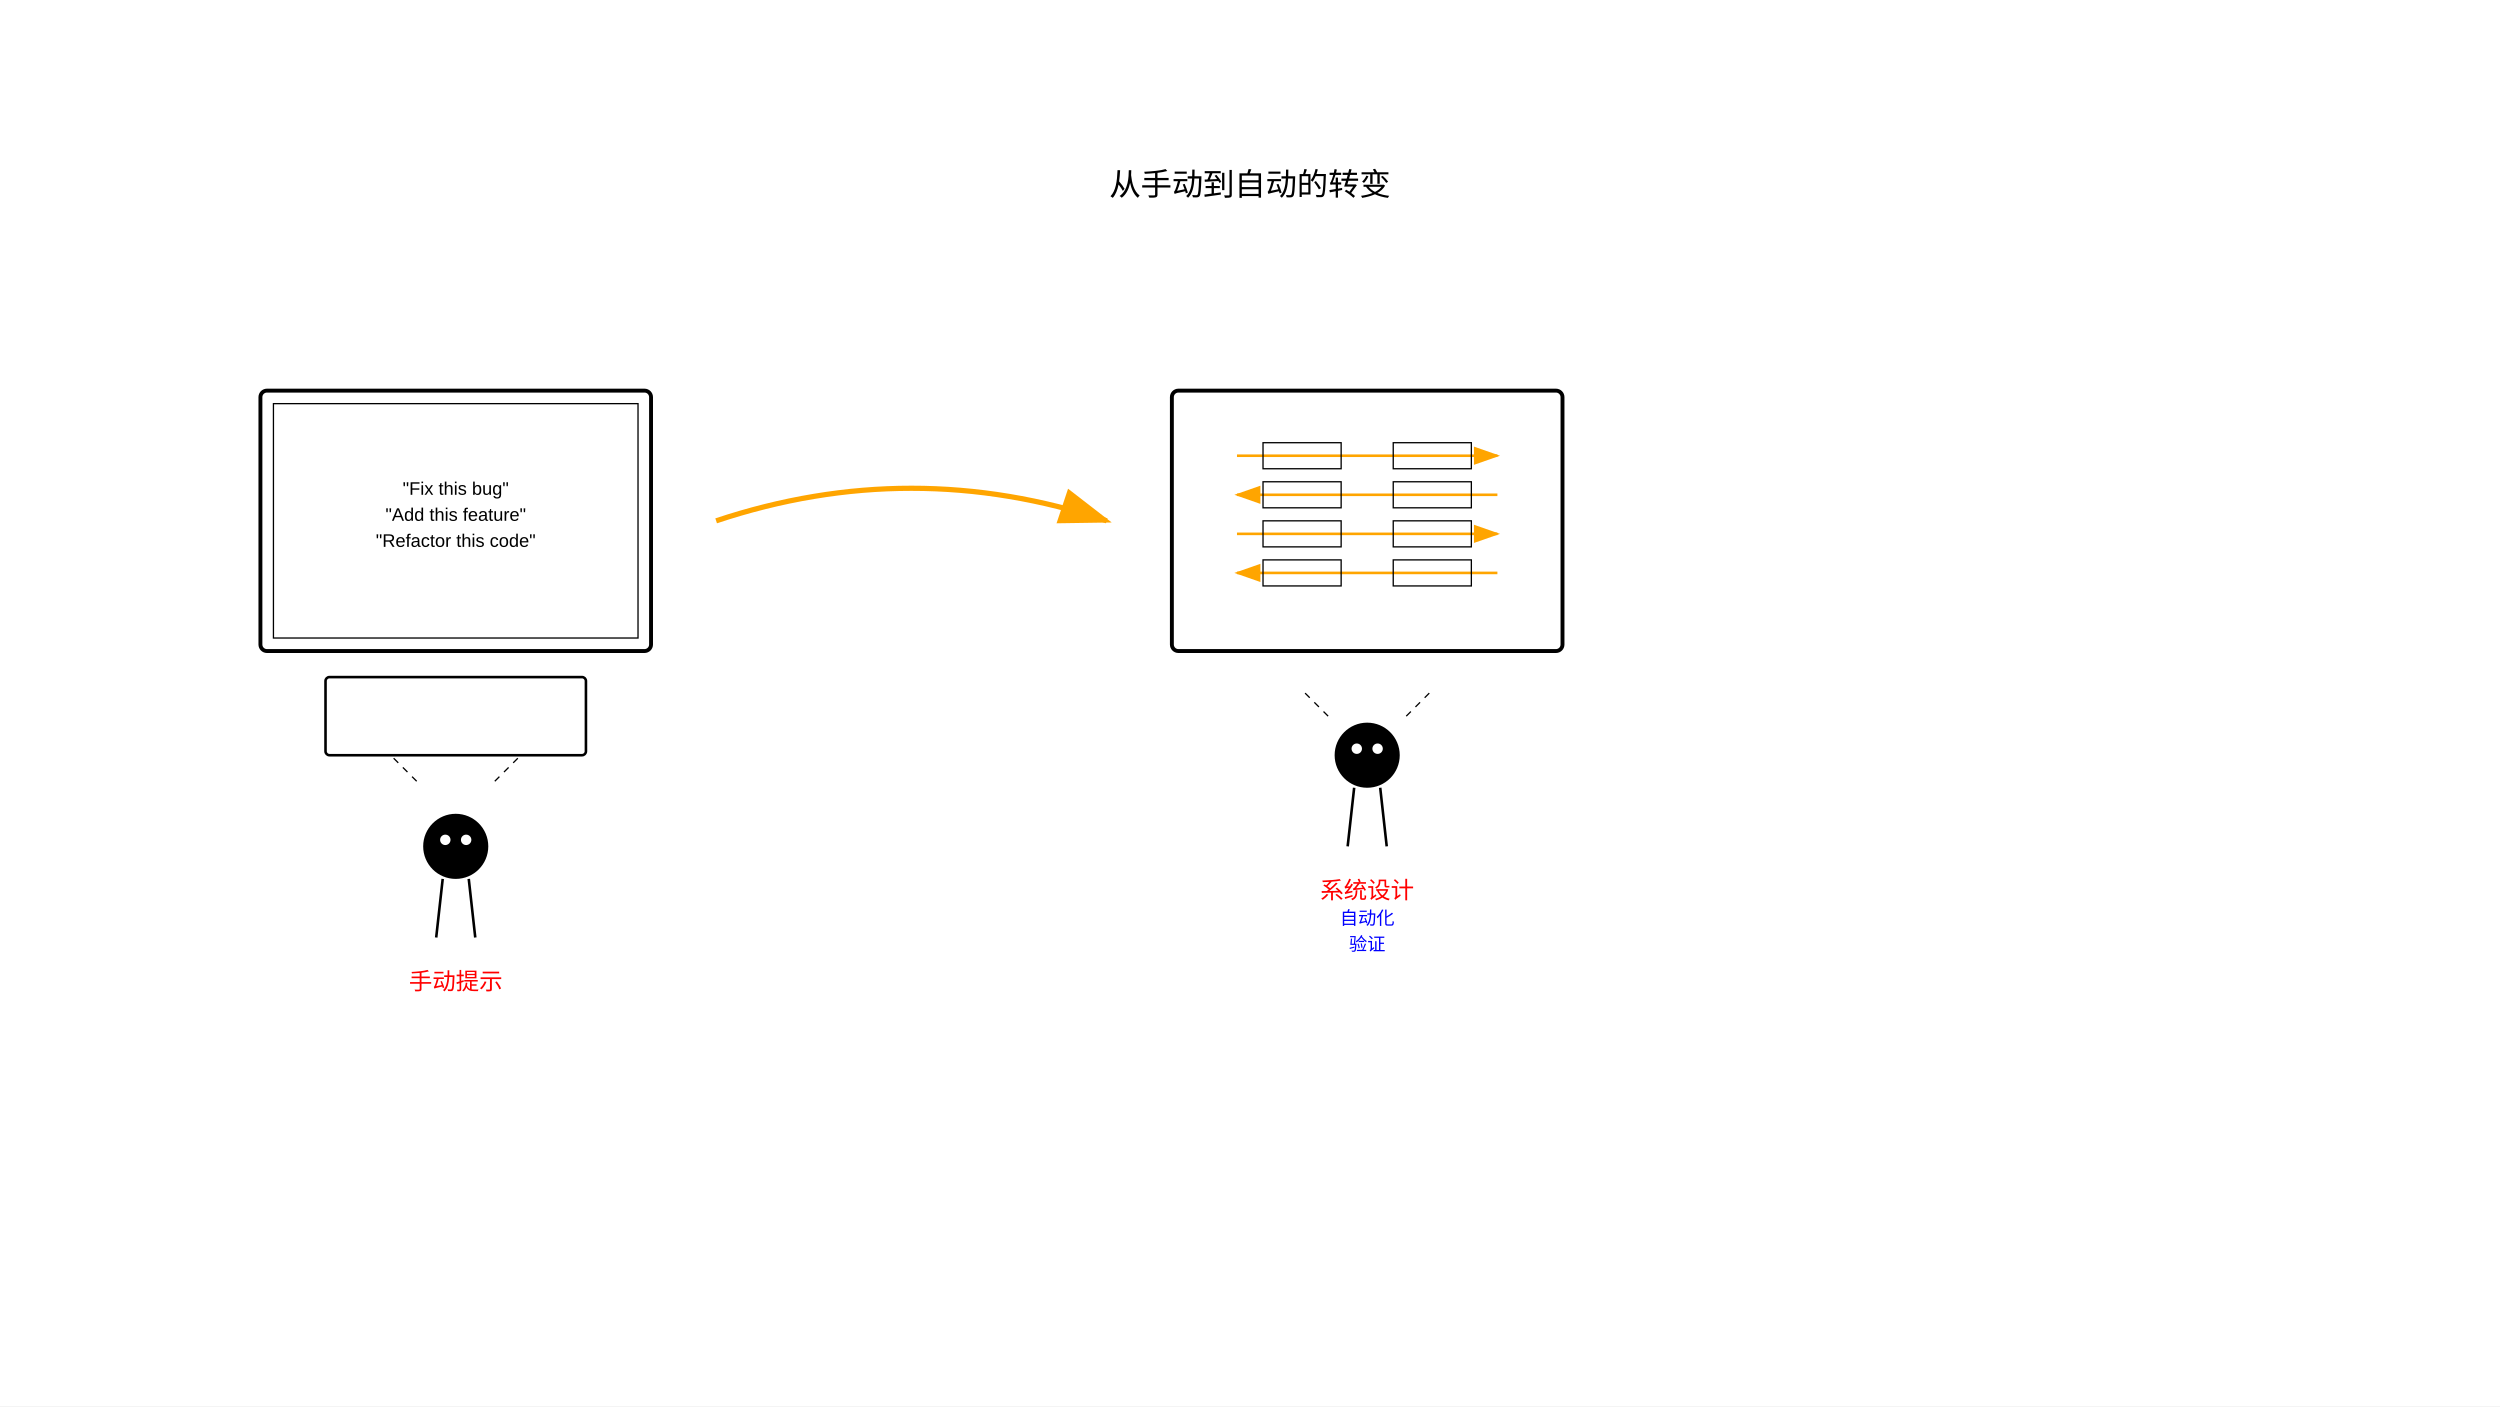
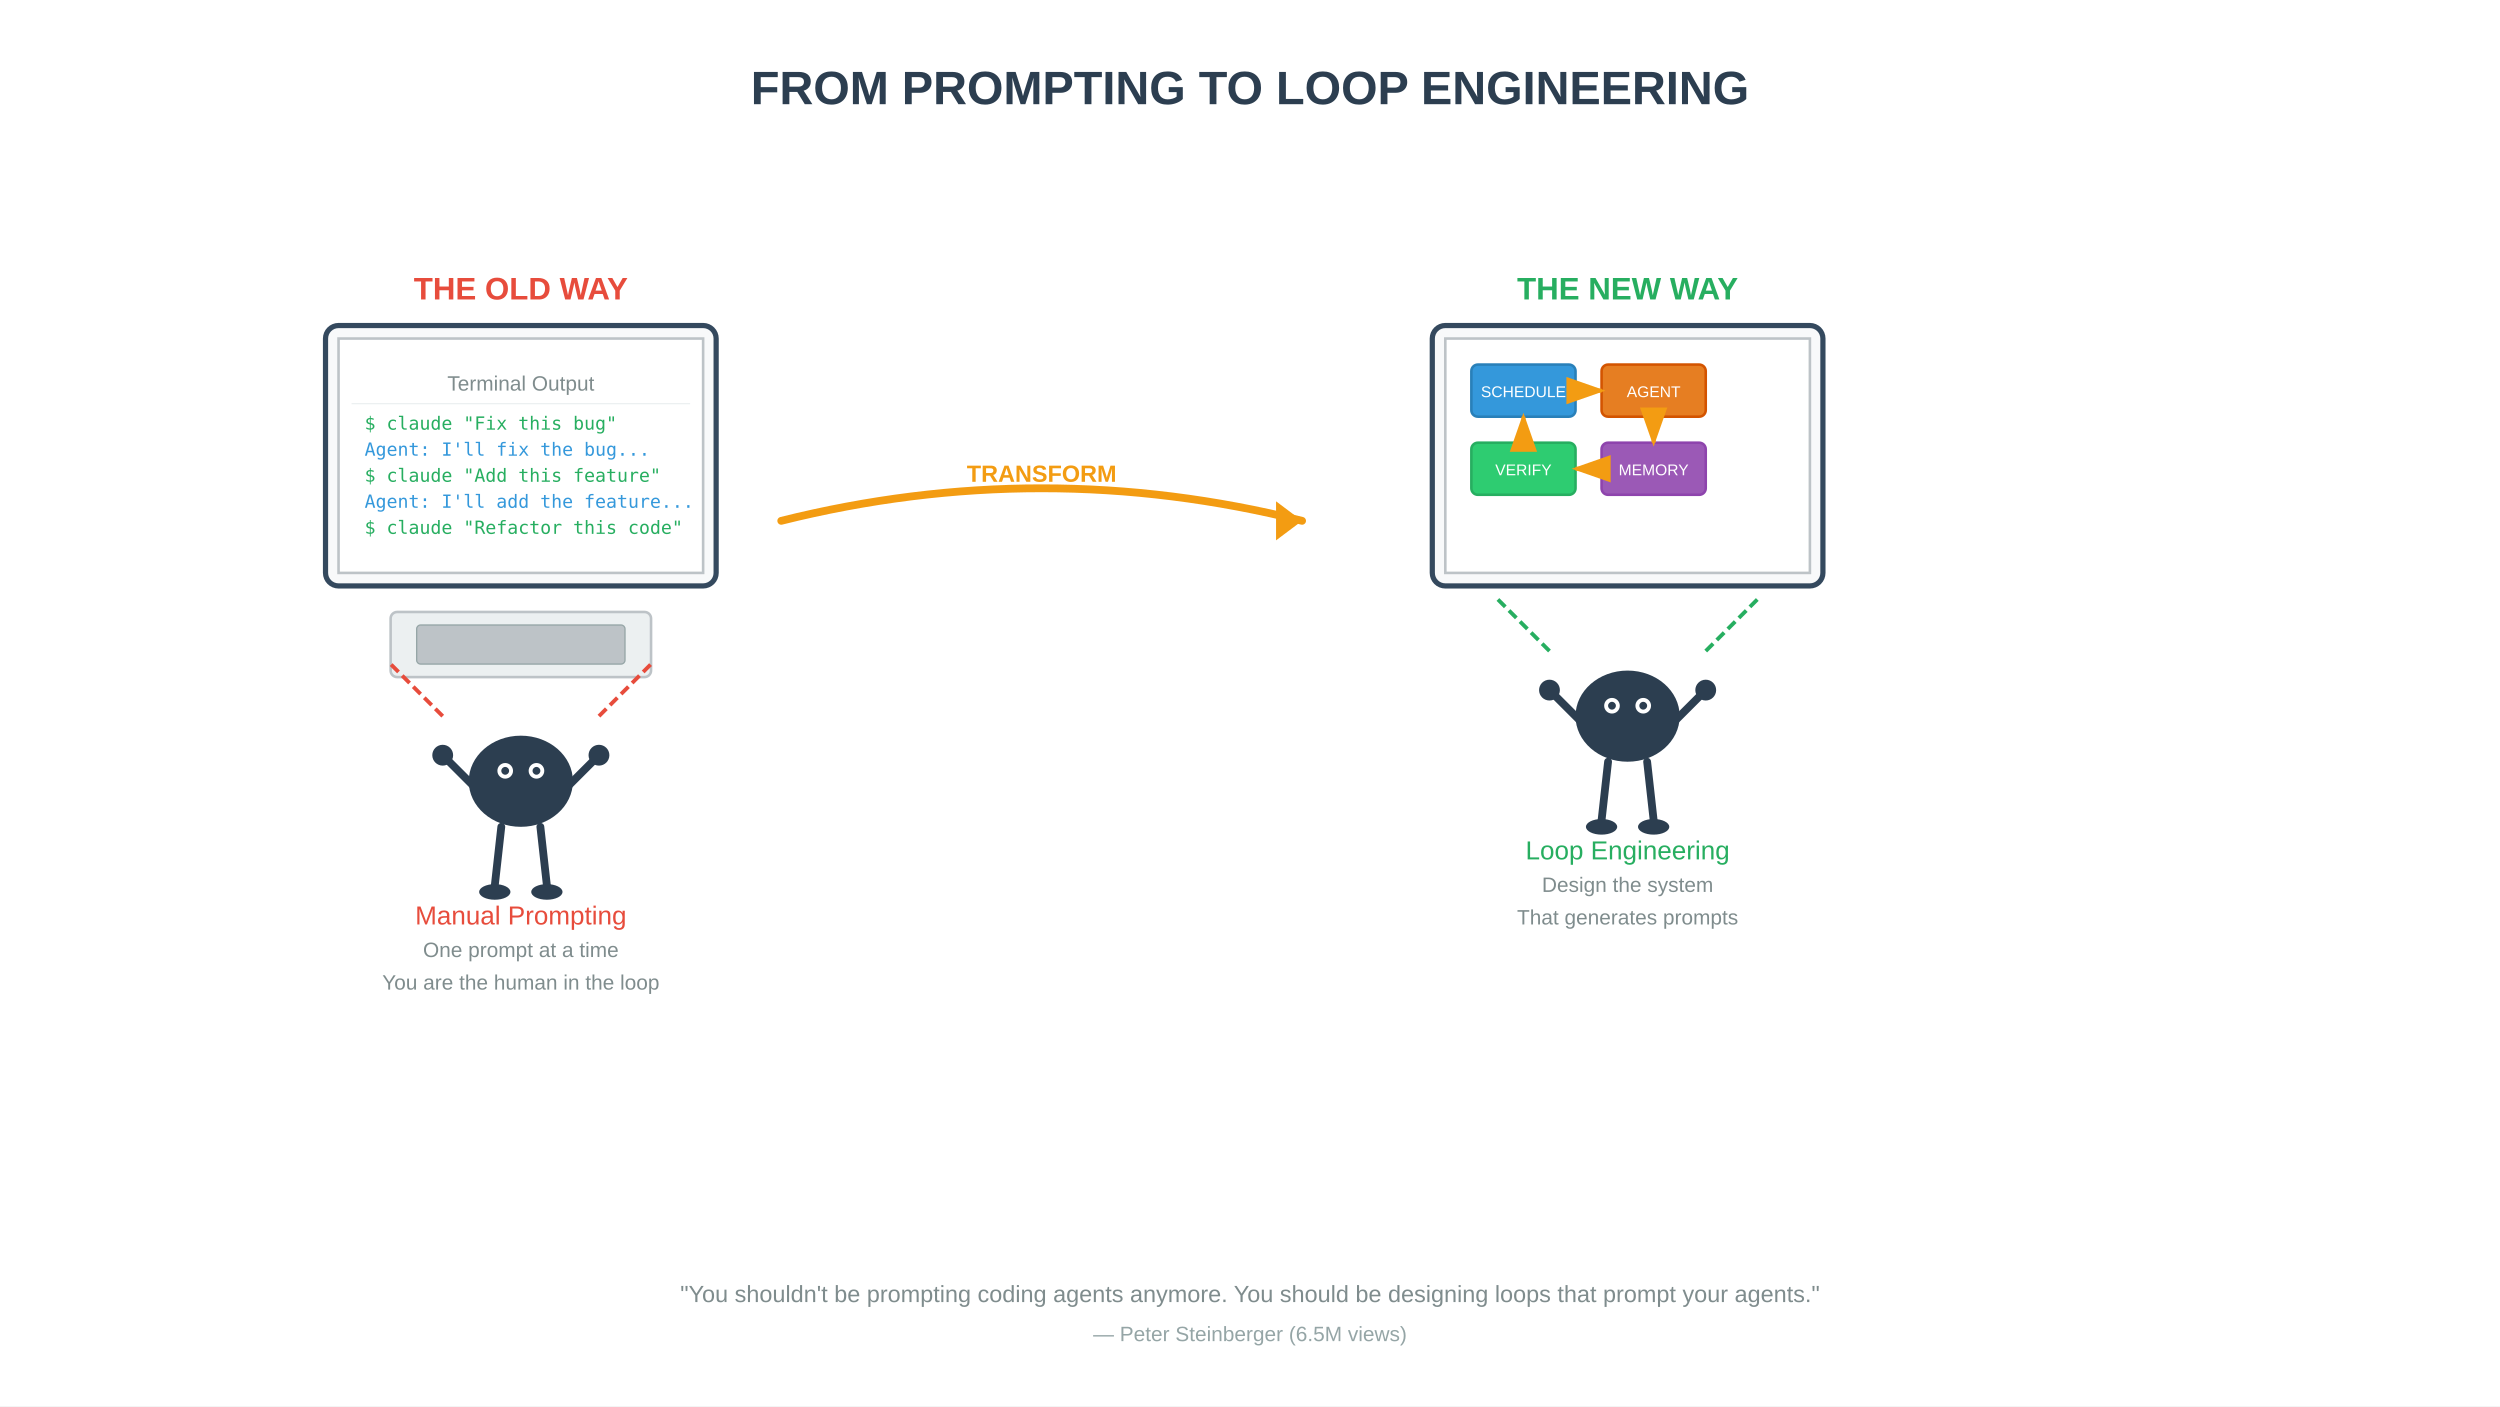
<svg xmlns="http://www.w3.org/2000/svg" viewBox="0 0 1920 1080">
  <rect width="100%" height="100%" fill="white" />
-   <g transform="translate(200, 300)">
-     <rect x="0" y="0" width="300" height="200" fill="none" stroke="black" stroke-width="3" rx="5" />
-     <rect x="10" y="10" width="280" height="180" fill="none" stroke="black" stroke-width="1" />
-     <text x="150" y="80" text-anchor="middle" font-family="Arial" font-size="14" fill="black">"Fix this bug"</text>
-     <text x="150" y="100" text-anchor="middle" font-family="Arial" font-size="14" fill="black">"Add this feature"</text>
-     <text x="150" y="120" text-anchor="middle" font-family="Arial" font-size="14" fill="black">"Refactor this code"</text>
-     <rect x="50" y="220" width="200" height="60" fill="none" stroke="black" stroke-width="2" rx="3" />
-     <circle cx="150" cy="350" r="25" fill="black" />
-     <circle cx="142" cy="345" r="4" fill="white" />
-     <circle cx="158" cy="345" r="4" fill="white" />
-     <line x1="140" y1="375" x2="135" y2="420" stroke="black" stroke-width="2" />
-     <line x1="160" y1="375" x2="165" y2="420" stroke="black" stroke-width="2" />
-     <line x1="120" y1="300" x2="100" y2="280" stroke="black" stroke-width="1" stroke-dasharray="5,5" />
-     <line x1="180" y1="300" x2="200" y2="280" stroke="black" stroke-width="1" stroke-dasharray="5,5" />
-     <text x="150" y="460" text-anchor="middle" font-family="Arial" font-size="18" fill="red">手动提示</text>
+   <text x="960" y="80" text-anchor="middle" font-family="Arial, sans-serif" font-size="36" font-weight="bold" fill="#2c3e50">FROM PROMPTING TO LOOP ENGINEERING</text>
+   <g transform="translate(200, 250)">
+     <text x="200" y="-20" text-anchor="middle" font-family="Arial, sans-serif" font-size="24" font-weight="bold" fill="#e74c3c">THE OLD WAY</text>
+     <rect x="50" y="0" width="300" height="200" fill="#f8f9fa" stroke="#34495e" stroke-width="4" rx="10" />
+     <rect x="60" y="10" width="280" height="180" fill="white" stroke="#bdc3c7" stroke-width="2" />
+     <text x="200" y="50" text-anchor="middle" font-family="Arial, sans-serif" font-size="16" fill="#7f8c8d">Terminal Output</text>
+     <line x1="70" y1="60" x2="330" y2="60" stroke="#ecf0f1" stroke-width="1" />
+     <text x="80" y="80" font-family="monospace" font-size="14" fill="#27ae60">$ claude "Fix this bug"</text>
+     <text x="80" y="100" font-family="monospace" font-size="14" fill="#3498db">Agent: I'll fix the bug...</text>
+     <text x="80" y="120" font-family="monospace" font-size="14" fill="#27ae60">$ claude "Add this feature"</text>
+     <text x="80" y="140" font-family="monospace" font-size="14" fill="#3498db">Agent: I'll add the feature...</text>
+     <text x="80" y="160" font-family="monospace" font-size="14" fill="#27ae60">$ claude "Refactor this code"</text>
+     <rect x="100" y="220" width="200" height="50" fill="#ecf0f1" stroke="#bdc3c7" stroke-width="2" rx="5" />
+     <rect x="120" y="230" width="160" height="30" fill="#bdc3c7" stroke="#95a5a6" stroke-width="1" rx="3" />
+     <g transform="translate(200, 350)">
+       <ellipse cx="0" cy="0" rx="40" ry="35" fill="#2c3e50" />
+       <circle cx="-12" cy="-8" r="6" fill="white" />
+       <circle cx="12" cy="-8" r="6" fill="white" />
+       <circle cx="-12" cy="-8" r="3" fill="#2c3e50" />
+       <circle cx="12" cy="-8" r="3" fill="#2c3e50" />
+       <line x1="-30" y1="10" x2="-60" y2="-20" stroke="#2c3e50" stroke-width="6" stroke-linecap="round" />
+       <line x1="30" y1="10" x2="60" y2="-20" stroke="#2c3e50" stroke-width="6" stroke-linecap="round" />
+       <circle cx="-60" cy="-20" r="8" fill="#2c3e50" />
+       <circle cx="60" cy="-20" r="8" fill="#2c3e50" />
+       <line x1="-15" y1="35" x2="-20" y2="80" stroke="#2c3e50" stroke-width="6" stroke-linecap="round" />
+       <line x1="15" y1="35" x2="20" y2="80" stroke="#2c3e50" stroke-width="6" stroke-linecap="round" />
+       <ellipse cx="-20" cy="85" rx="12" ry="6" fill="#2c3e50" />
+       <ellipse cx="20" cy="85" rx="12" ry="6" fill="#2c3e50" />
+     </g>
+     <line x1="140" y1="300" x2="100" y2="260" stroke="#e74c3c" stroke-width="3" stroke-dasharray="8,4" />
+     <line x1="260" y1="300" x2="300" y2="260" stroke="#e74c3c" stroke-width="3" stroke-dasharray="8,4" />
+     <text x="200" y="460" text-anchor="middle" font-family="Arial, sans-serif" font-size="20" fill="#e74c3c">Manual Prompting</text>
+     <text x="200" y="485" text-anchor="middle" font-family="Arial, sans-serif" font-size="16" fill="#7f8c8d">One prompt at a time</text>
+     <text x="200" y="510" text-anchor="middle" font-family="Arial, sans-serif" font-size="16" fill="#7f8c8d">You are the human in the loop</text>
  </g>
-   <path d="M 550 400 Q 700 350 850 400" fill="none" stroke="orange" stroke-width="4" marker-end="url(#arrowhead)" />
+   <g transform="translate(600, 400)">
+     <path d="M 0 0 Q 200 -50 400 0" fill="none" stroke="#f39c12" stroke-width="6" stroke-linecap="round" />
+     <polygon points="400,0 380,-15 380,15" fill="#f39c12" />
+     <text x="200" y="-30" text-anchor="middle" font-family="Arial, sans-serif" font-size="18" font-weight="bold" fill="#f39c12">TRANSFORM</text>
+   </g>
+   <g transform="translate(1050, 250)">
+     <text x="200" y="-20" text-anchor="middle" font-family="Arial, sans-serif" font-size="24" font-weight="bold" fill="#27ae60">THE NEW WAY</text>
+     <rect x="50" y="0" width="300" height="200" fill="#f8f9fa" stroke="#34495e" stroke-width="4" rx="10" />
+     <rect x="60" y="10" width="280" height="180" fill="white" stroke="#bdc3c7" stroke-width="2" />
+     <rect x="80" y="30" width="80" height="40" fill="#3498db" stroke="#2980b9" stroke-width="2" rx="5" />
+     <text x="120" y="55" text-anchor="middle" font-family="Arial, sans-serif" font-size="12" fill="white">SCHEDULE</text>
+     <rect x="180" y="30" width="80" height="40" fill="#e67e22" stroke="#d35400" stroke-width="2" rx="5" />
+     <text x="220" y="55" text-anchor="middle" font-family="Arial, sans-serif" font-size="12" fill="white">AGENT</text>
+     <rect x="80" y="90" width="80" height="40" fill="#2ecc71" stroke="#27ae60" stroke-width="2" rx="5" />
+     <text x="120" y="115" text-anchor="middle" font-family="Arial, sans-serif" font-size="12" fill="white">VERIFY</text>
+     <rect x="180" y="90" width="80" height="40" fill="#9b59b6" stroke="#8e44ad" stroke-width="2" rx="5" />
+     <text x="220" y="115" text-anchor="middle" font-family="Arial, sans-serif" font-size="12" fill="white">MEMORY</text>
+     <path d="M 160 50 L 180 50" fill="none" stroke="#f39c12" stroke-width="3" marker-end="url(#arrowhead)" />
+     <path d="M 220 70 L 220 90" fill="none" stroke="#f39c12" stroke-width="3" marker-end="url(#arrowhead)" />
+     <path d="M 180 110 L 160 110" fill="none" stroke="#f39c12" stroke-width="3" marker-end="url(#arrowhead)" />
+     <path d="M 120 90 L 120 70" fill="none" stroke="#f39c12" stroke-width="3" marker-end="url(#arrowhead)" />
+     <g transform="translate(200, 300)">
+       <ellipse cx="0" cy="0" rx="40" ry="35" fill="#2c3e50" />
+       <circle cx="-12" cy="-8" r="6" fill="white" />
+       <circle cx="12" cy="-8" r="6" fill="white" />
+       <circle cx="-12" cy="-8" r="3" fill="#2c3e50" />
+       <circle cx="12" cy="-8" r="3" fill="#2c3e50" />
+       <line x1="-30" y1="10" x2="-60" y2="-20" stroke="#2c3e50" stroke-width="6" stroke-linecap="round" />
+       <line x1="30" y1="10" x2="60" y2="-20" stroke="#2c3e50" stroke-width="6" stroke-linecap="round" />
+       <circle cx="-60" cy="-20" r="8" fill="#2c3e50" />
+       <circle cx="60" cy="-20" r="8" fill="#2c3e50" />
+       <line x1="-15" y1="35" x2="-20" y2="80" stroke="#2c3e50" stroke-width="6" stroke-linecap="round" />
+       <line x1="15" y1="35" x2="20" y2="80" stroke="#2c3e50" stroke-width="6" stroke-linecap="round" />
+       <ellipse cx="-20" cy="85" rx="12" ry="6" fill="#2c3e50" />
+       <ellipse cx="20" cy="85" rx="12" ry="6" fill="#2c3e50" />
+     </g>
+     <line x1="140" y1="250" x2="100" y2="210" stroke="#27ae60" stroke-width="3" stroke-dasharray="8,4" />
+     <line x1="260" y1="250" x2="300" y2="210" stroke="#27ae60" stroke-width="3" stroke-dasharray="8,4" />
+     <text x="200" y="410" text-anchor="middle" font-family="Arial, sans-serif" font-size="20" fill="#27ae60">Loop Engineering</text>
+     <text x="200" y="435" text-anchor="middle" font-family="Arial, sans-serif" font-size="16" fill="#7f8c8d">Design the system</text>
+     <text x="200" y="460" text-anchor="middle" font-family="Arial, sans-serif" font-size="16" fill="#7f8c8d">That generates prompts</text>
+   </g>
  <defs>
    <marker id="arrowhead" markerWidth="10" markerHeight="7" refX="9" refY="3.5" orient="auto">
-       <polygon points="0 0, 10 3.5, 0 7" fill="orange" />
+       <polygon points="0 0, 10 3.5, 0 7" fill="#f39c12" />
    </marker>
  </defs>
-   <g transform="translate(900, 300)">
-     <rect x="0" y="0" width="300" height="200" fill="none" stroke="black" stroke-width="3" rx="5" />
-     <path d="M 50 50 L 250 50" fill="none" stroke="orange" stroke-width="2" marker-end="url(#arrowhead)" />
-     <path d="M 250 80 L 50 80" fill="none" stroke="orange" stroke-width="2" marker-end="url(#arrowhead)" />
-     <path d="M 50 110 L 250 110" fill="none" stroke="orange" stroke-width="2" marker-end="url(#arrowhead)" />
-     <path d="M 250 140 L 50 140" fill="none" stroke="orange" stroke-width="2" marker-end="url(#arrowhead)" />
-     <rect x="70" y="40" width="60" height="20" fill="none" stroke="black" stroke-width="1" />
-     <rect x="170" y="40" width="60" height="20" fill="none" stroke="black" stroke-width="1" />
-     <rect x="70" y="70" width="60" height="20" fill="none" stroke="black" stroke-width="1" />
-     <rect x="170" y="70" width="60" height="20" fill="none" stroke="black" stroke-width="1" />
-     <rect x="70" y="100" width="60" height="20" fill="none" stroke="black" stroke-width="1" />
-     <rect x="170" y="100" width="60" height="20" fill="none" stroke="black" stroke-width="1" />
-     <rect x="70" y="130" width="60" height="20" fill="none" stroke="black" stroke-width="1" />
-     <rect x="170" y="130" width="60" height="20" fill="none" stroke="black" stroke-width="1" />
-     <circle cx="150" cy="280" r="25" fill="black" />
-     <circle cx="142" cy="275" r="4" fill="white" />
-     <circle cx="158" cy="275" r="4" fill="white" />
-     <line x1="140" y1="305" x2="135" y2="350" stroke="black" stroke-width="2" />
-     <line x1="160" y1="305" x2="165" y2="350" stroke="black" stroke-width="2" />
-     <line x1="120" y1="250" x2="100" y2="230" stroke="black" stroke-width="1" stroke-dasharray="5,5" />
-     <line x1="180" y1="250" x2="200" y2="230" stroke="black" stroke-width="1" stroke-dasharray="5,5" />
-     <text x="150" y="390" text-anchor="middle" font-family="Arial" font-size="18" fill="red">系统设计</text>
-     <text x="150" y="410" text-anchor="middle" font-family="Arial" font-size="14" fill="blue">自动化</text>
-     <text x="150" y="430" text-anchor="middle" font-family="Arial" font-size="14" fill="blue">验证</text>
-   </g>
-   <text x="960" y="150" text-anchor="middle" font-family="Arial" font-size="24" fill="black">从手动到自动的转变</text>
+   <text x="960" y="1000" text-anchor="middle" font-family="Arial, sans-serif" font-size="18" fill="#7f8c8d">"You shouldn't be prompting coding agents anymore. You should be designing loops that prompt your agents."</text>
+   <text x="960" y="1030" text-anchor="middle" font-family="Arial, sans-serif" font-size="16" fill="#95a5a6">— Peter Steinberger (6.5M views)</text>
</svg>
